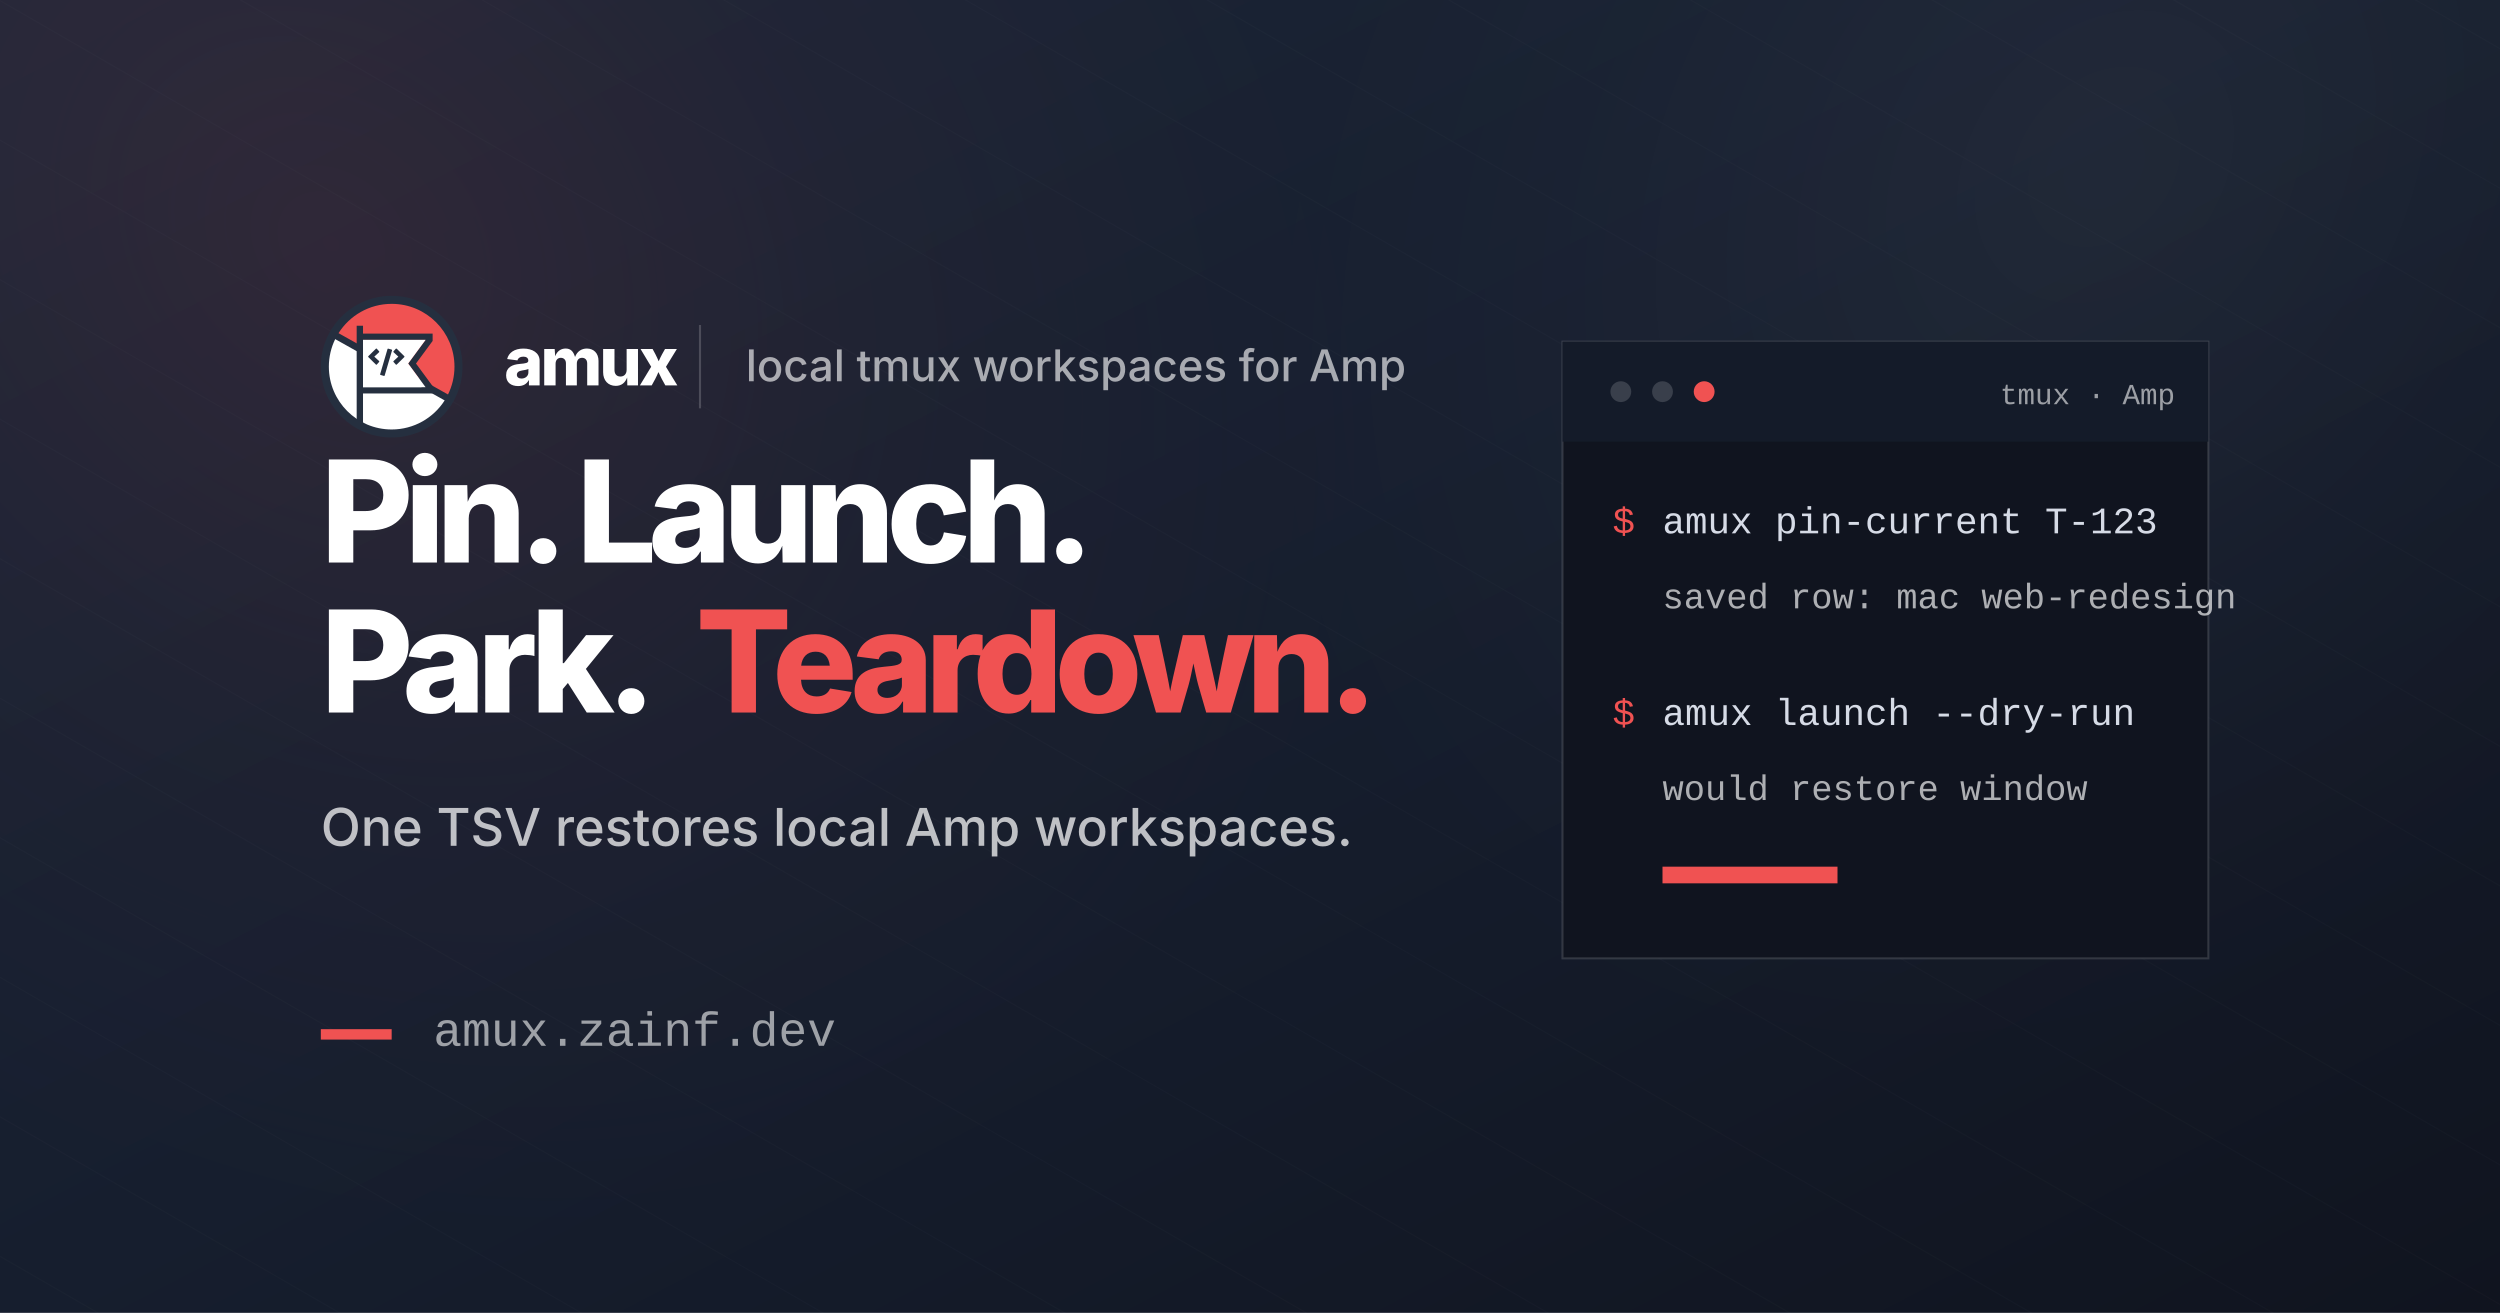
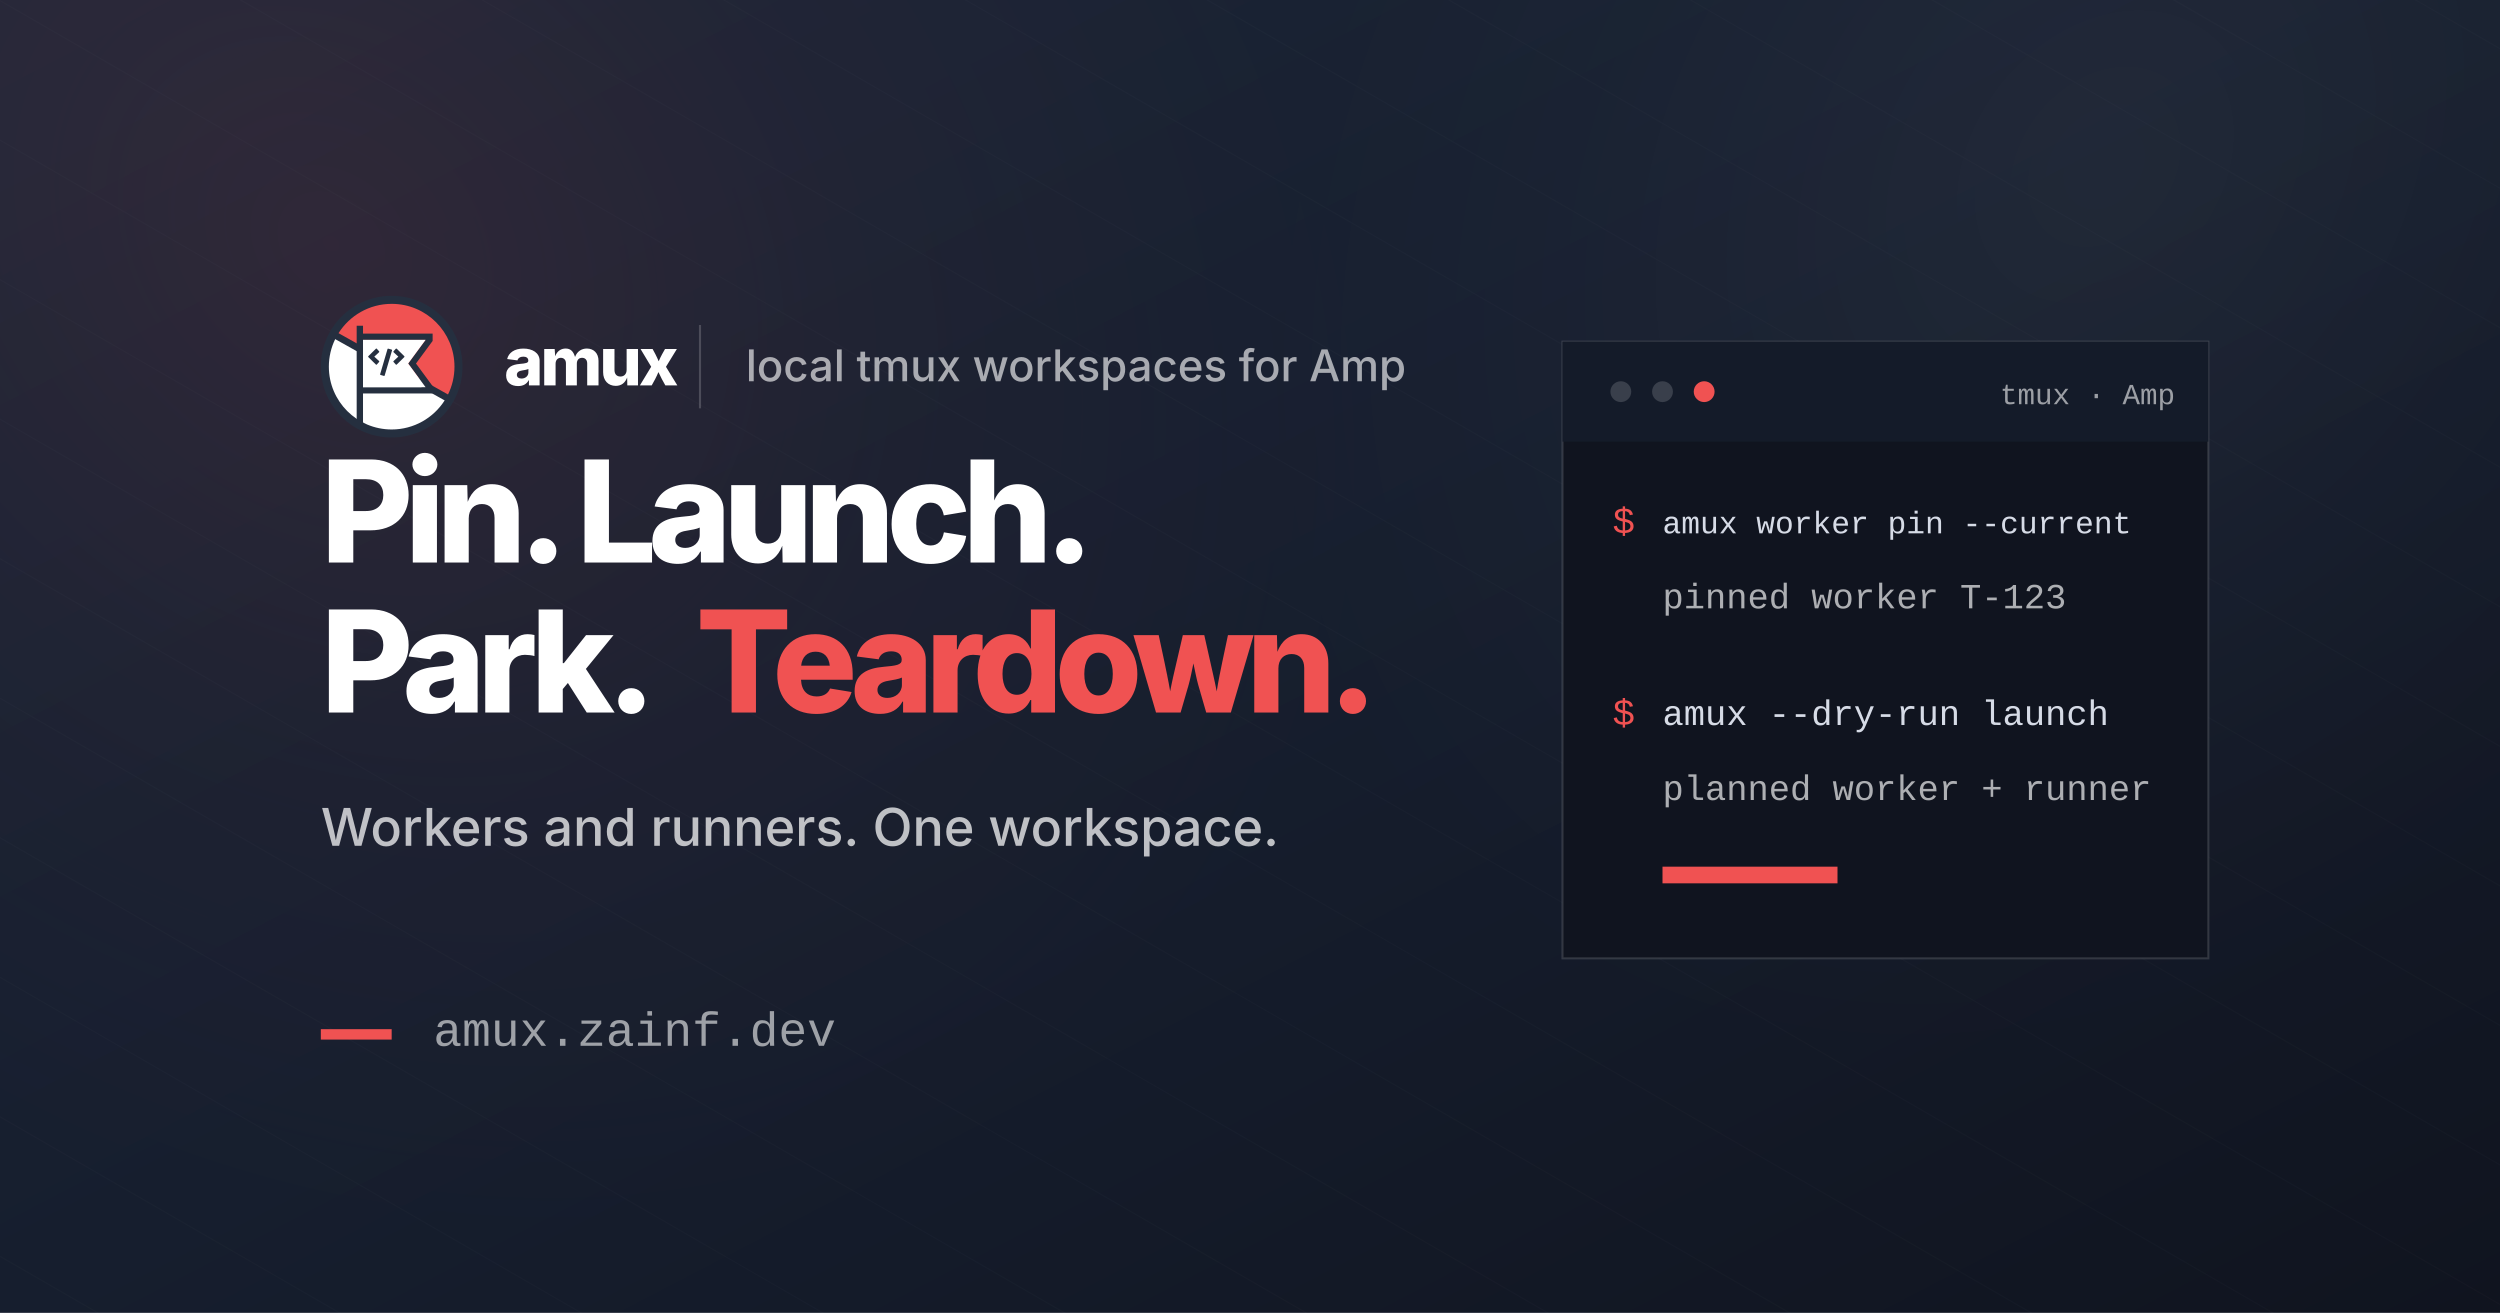
<svg xmlns="http://www.w3.org/2000/svg" width="1200" height="630" viewBox="0 0 1200 630" role="img" aria-labelledby="title desc">
  <defs>
    <linearGradient id="wash" x1="0" y1="0" x2="1" y2="1">
      <stop offset="0" stop-color="#1d2638" />
      <stop offset="0.5" stop-color="#161e2e" />
      <stop offset="1" stop-color="#10141f" />
    </linearGradient>
    <radialGradient id="red-glow" cx="0" cy="0" r="1" gradientUnits="userSpaceOnUse" gradientTransform="translate(158 116) rotate(40) scale(540 430)">
      <stop offset="0" stop-color="#f05252" stop-opacity="0.36" />
      <stop offset="0.55" stop-color="#f05252" stop-opacity="0.1" />
      <stop offset="1" stop-color="#f05252" stop-opacity="0" />
    </radialGradient>
    <radialGradient id="white-glow" cx="0" cy="0" r="1" gradientUnits="userSpaceOnUse" gradientTransform="translate(1010 80) rotate(128) scale(460 360)">
      <stop offset="0" stop-color="#ffffff" stop-opacity="0.16" />
      <stop offset="0.65" stop-color="#ffffff" stop-opacity="0.04" />
      <stop offset="1" stop-color="#ffffff" stop-opacity="0" />
    </radialGradient>
    <pattern id="mesh" width="58" height="58" patternUnits="userSpaceOnUse" patternTransform="rotate(30)">
      <path d="M0 0H58" stroke="#ffffff" stroke-opacity="0.16" stroke-width="1" />
    </pattern>
    <filter id="shadow" x="70" y="44" width="1060" height="548" color-interpolation-filters="sRGB">
      <feDropShadow dx="0" dy="28" stdDeviation="34" flood-color="#000000" flood-opacity="0.42" />
    </filter>
  </defs>
  <rect width="1200" height="630" fill="#161e2e" />
  <rect width="1200" height="630" fill="url(#wash)" />
  <rect width="1200" height="630" fill="url(#red-glow)" />
  <rect width="1200" height="630" fill="url(#white-glow)" />
  <rect width="1200" height="630" fill="url(#mesh)" opacity="0.34" />
  <rect width="1200" height="630" fill="url(#wash)" opacity="0.72" />
  <g filter="url(#shadow)">
    <rect x="86" y="78" width="1028" height="474" fill="#141b29" stroke="#ffffff" stroke-opacity="0.12" />
    <rect x="112" y="104" width="976" height="422" fill="#161e2e" stroke="#ffffff" stroke-opacity="0.08" />
  </g>
  <g transform="translate(154 142)">
    <g transform="scale(0.425)">
      <path d="M80 154.217C120.989 154.217 154.217 120.989 154.217 80C154.217 39.011 120.989 5.783 80 5.783C39.011 5.783 5.783 39.011 5.783 80C5.783 120.989 39.011 154.217 80 154.217Z" fill="#ffffff" />
      <path d="M152.064 80.719C151.935 92.461 149.109 103.593 144.189 113.504L17.844 42.81C30.994 21.951 53.953 7.94 79.934 7.651C120.219 7.202 152.513 39.916 152.064 80.719Z" fill="#f05252" />
      <path d="M160 80C160 124.183 124.183 160 80 160C35.817 160 0 124.183 0 80C0 35.817 35.817 0 80 0C124.183 0 160 35.817 160 80ZM143.63 111.4C148.31 101.934 150.94 91.274 150.94 80C150.94 40.821 119.179 9.06 80 9.06C54.733 9.06 32.551 22.27 19.984 42.16L143.63 111.4ZM139.841 118.116C127.243 137.852 105.15 150.94 80 150.94C40.821 150.94 9.06 119.179 9.06 80C9.06 68.842 11.636 58.286 16.226 48.893L139.841 118.116Z" fill="#252f3f" fill-rule="evenodd" />
      <path d="M40.482 33.735V143.615H47.631V110.276H126.265V101.99L107.465 76.455L126.265 50.921V42.635H47.631V33.735H40.482ZM118.258 49.755L98.6 76.455L118.258 103.156H47.631V49.755H118.258Z" fill="#252f3f" />
      <path d="M118.259 49.755L98.6 76.455L118.259 103.155H47.631V49.755H118.259Z" fill="#ffffff" />
      <path d="M79.929 60.723C80.022 60.75 80.108 60.794 80.183 60.853C80.258 60.913 80.321 60.986 80.367 61.069C80.414 61.153 80.443 61.245 80.454 61.339C80.464 61.434 80.456 61.53 80.429 61.621L72.115 89.948C72.088 90.04 72.044 90.125 71.984 90.2C71.924 90.274 71.849 90.336 71.765 90.382C71.681 90.428 71.588 90.457 71.493 90.467C71.397 90.477 71.3 90.469 71.208 90.442L67.493 89.376C67.4 89.35 67.314 89.306 67.239 89.246C67.164 89.187 67.101 89.113 67.055 89.03C67.008 88.947 66.979 88.855 66.968 88.76C66.958 88.666 66.966 88.57 66.993 88.478L75.307 60.151C75.334 60.059 75.378 59.974 75.438 59.9C75.498 59.825 75.573 59.764 75.657 59.718C75.741 59.672 75.834 59.643 75.929 59.632C76.025 59.622 76.122 59.63 76.214 59.657L79.929 60.723Z" fill="#252f3f" />
      <path d="M94.228 68.132L85.7 59.72C85.562 59.585 85.379 59.513 85.19 59.518C85.002 59.524 84.824 59.608 84.694 59.751L82.119 62.64C82.054 62.713 82.004 62.799 81.971 62.893C81.938 62.987 81.924 63.086 81.928 63.186C81.933 63.286 81.956 63.384 81.997 63.474C82.038 63.564 82.096 63.644 82.167 63.711L87.527 68.676L82.166 73.635C82.094 73.701 82.036 73.781 81.994 73.871C81.953 73.961 81.929 74.059 81.925 74.159C81.92 74.259 81.935 74.359 81.968 74.453C82.002 74.547 82.053 74.633 82.118 74.705L84.692 77.592C84.756 77.664 84.832 77.723 84.918 77.764C85.003 77.804 85.094 77.827 85.188 77.831C85.281 77.834 85.375 77.818 85.462 77.784C85.55 77.749 85.63 77.697 85.698 77.63L94.226 69.223C94.298 69.154 94.355 69.07 94.395 68.976C94.434 68.882 94.454 68.781 94.454 68.678C94.454 68.576 94.434 68.474 94.395 68.38C94.356 68.286 94.299 68.202 94.228 68.132Z" fill="#252f3f" />
      <path d="M63.213 59.754L65.787 62.642C65.853 62.715 65.904 62.801 65.938 62.895C65.971 62.989 65.986 63.089 65.981 63.19C65.977 63.29 65.953 63.388 65.911 63.479C65.869 63.569 65.81 63.649 65.738 63.715L60.376 68.676L65.739 73.635C65.811 73.701 65.868 73.781 65.91 73.871C65.951 73.962 65.974 74.059 65.979 74.159C65.983 74.259 65.968 74.359 65.936 74.453C65.903 74.546 65.852 74.632 65.787 74.705L63.213 77.593C63.149 77.666 63.072 77.724 62.987 77.765C62.902 77.806 62.81 77.828 62.716 77.831C62.622 77.834 62.529 77.817 62.442 77.782C62.354 77.746 62.274 77.693 62.207 77.625L53.678 69.215C53.607 69.146 53.55 69.061 53.511 68.968C53.472 68.874 53.452 68.773 53.452 68.67C53.452 68.568 53.472 68.467 53.511 68.373C53.55 68.28 53.607 68.195 53.678 68.126L62.207 59.723C62.275 59.655 62.355 59.602 62.442 59.567C62.529 59.532 62.622 59.515 62.716 59.518C62.809 59.521 62.901 59.543 62.987 59.584C63.072 59.624 63.149 59.682 63.213 59.754Z" fill="#252f3f" />
    </g>
    <text x="88" y="43" font-family="Inter, ui-sans-serif, system-ui, -apple-system, BlinkMacSystemFont, Segoe UI, sans-serif" font-size="32" font-weight="800" letter-spacing="-1.4" fill="#ffffff">amux</text>
    <path d="M182 14V54" stroke="#ffffff" stroke-opacity="0.18" />
    <text x="204" y="41" font-family="Inter, ui-sans-serif, system-ui, -apple-system, BlinkMacSystemFont, Segoe UI, sans-serif" font-size="21" font-weight="500" fill="#ffffff" opacity="0.62">local tmux workspaces for Amp</text>
  </g>
  <g transform="translate(154 270)">
    <text font-family="Inter, ui-sans-serif, system-ui, -apple-system, BlinkMacSystemFont, Segoe UI, sans-serif" font-size="68" font-weight="800" letter-spacing="-4" fill="#ffffff">Pin. Launch.</text>
    <text y="72" font-family="Inter, ui-sans-serif, system-ui, -apple-system, BlinkMacSystemFont, Segoe UI, sans-serif" font-size="68" font-weight="800" letter-spacing="-4" fill="#ffffff">Park. </text>
    <text x="180" y="72" font-family="Inter, ui-sans-serif, system-ui, -apple-system, BlinkMacSystemFont, Segoe UI, sans-serif" font-size="68" font-weight="800" letter-spacing="-4" fill="#f05252">Teardown.</text>
-     <text y="136" font-family="Inter, ui-sans-serif, system-ui, -apple-system, BlinkMacSystemFont, Segoe UI, sans-serif" font-size="25" font-weight="500" fill="#ffffff" opacity="0.72">One TSV restores local Amp workspaces.</text>
+     <text y="136" font-family="Inter, ui-sans-serif, system-ui, -apple-system, BlinkMacSystemFont, Segoe UI, sans-serif" font-size="25" font-weight="500" fill="#ffffff" opacity="0.72">Workers and runners. One workspace.</text>
  </g>
  <g transform="translate(750 164)">
    <rect width="310" height="296" fill="#10141f" stroke="#ffffff" stroke-opacity="0.14" />
    <rect width="310" height="48" fill="#141b29" />
    <circle cx="28" cy="24" r="5" fill="#ffffff" opacity="0.16" />
    <circle cx="48" cy="24" r="5" fill="#ffffff" opacity="0.16" />
    <circle cx="68" cy="24" r="5" fill="#f05252" />
    <text x="210" y="30" font-family="SFMono-Regular, Consolas, Liberation Mono, Menlo, monospace" font-size="14" fill="#ffffff" opacity="0.58">tmux · Amp</text>
    <text x="24" y="92" font-family="SFMono-Regular, Consolas, Liberation Mono, Menlo, monospace" font-size="18" fill="#f05252">$</text>
-     <text x="48" y="92" font-family="SFMono-Regular, Consolas, Liberation Mono, Menlo, monospace" font-size="18" fill="#d6dbe6">amux pin-current T-123</text>
-     <text x="48" y="128" font-family="SFMono-Regular, Consolas, Liberation Mono, Menlo, monospace" font-size="17" fill="#ffffff" opacity="0.66">saved row: mac web-redesign</text>
+     <text x="48" y="92" font-family="SFMono-Regular, Consolas, Liberation Mono, Menlo, monospace" font-size="15" fill="#d6dbe6">amux worker pin --current</text>
+     <text x="48" y="128" font-family="SFMono-Regular, Consolas, Liberation Mono, Menlo, monospace" font-size="17" fill="#ffffff" opacity="0.66">pinned worker T-123</text>
    <text x="24" y="184" font-family="SFMono-Regular, Consolas, Liberation Mono, Menlo, monospace" font-size="18" fill="#f05252">$</text>
-     <text x="48" y="184" font-family="SFMono-Regular, Consolas, Liberation Mono, Menlo, monospace" font-size="18" fill="#d6dbe6">amux launch --dry-run</text>
-     <text x="48" y="220" font-family="SFMono-Regular, Consolas, Liberation Mono, Menlo, monospace" font-size="17" fill="#ffffff" opacity="0.66">would restore window</text>
+     <text x="48" y="184" font-family="SFMono-Regular, Consolas, Liberation Mono, Menlo, monospace" font-size="17" fill="#d6dbe6">amux --dry-run launch</text>
+     <text x="48" y="220" font-family="SFMono-Regular, Consolas, Liberation Mono, Menlo, monospace" font-size="17" fill="#ffffff" opacity="0.66">planned worker + runner</text>
    <rect x="48" y="252" width="84" height="8" fill="#f05252" />
  </g>
  <g transform="translate(154 494)">
    <rect width="34" height="5" fill="#f05252" />
    <text x="54" y="8" font-family="SFMono-Regular, Consolas, Liberation Mono, Menlo, monospace" font-size="23" fill="#ffffff" opacity="0.58">amux.zainf.dev</text>
  </g>
</svg>
